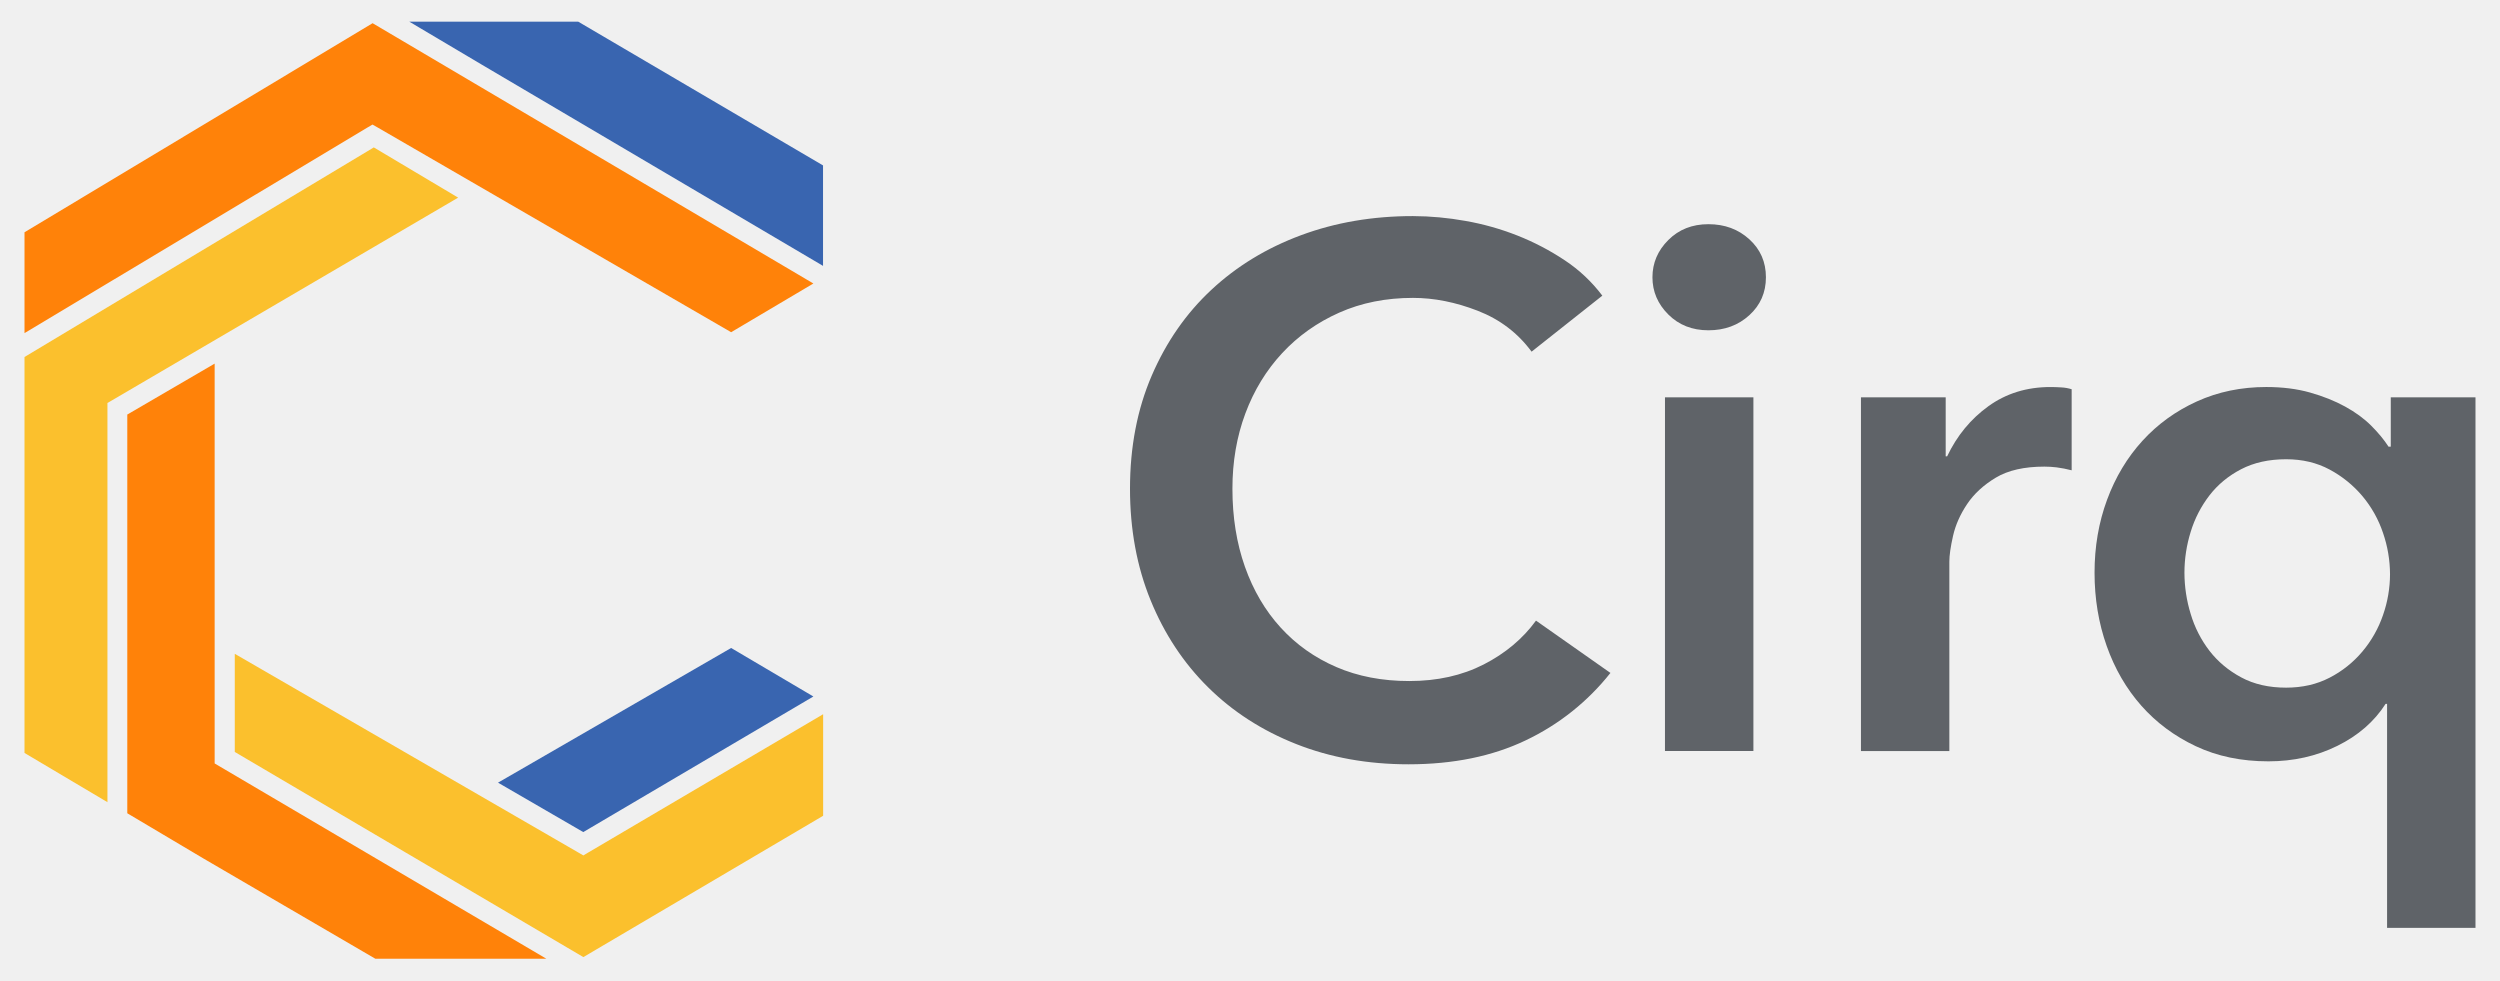
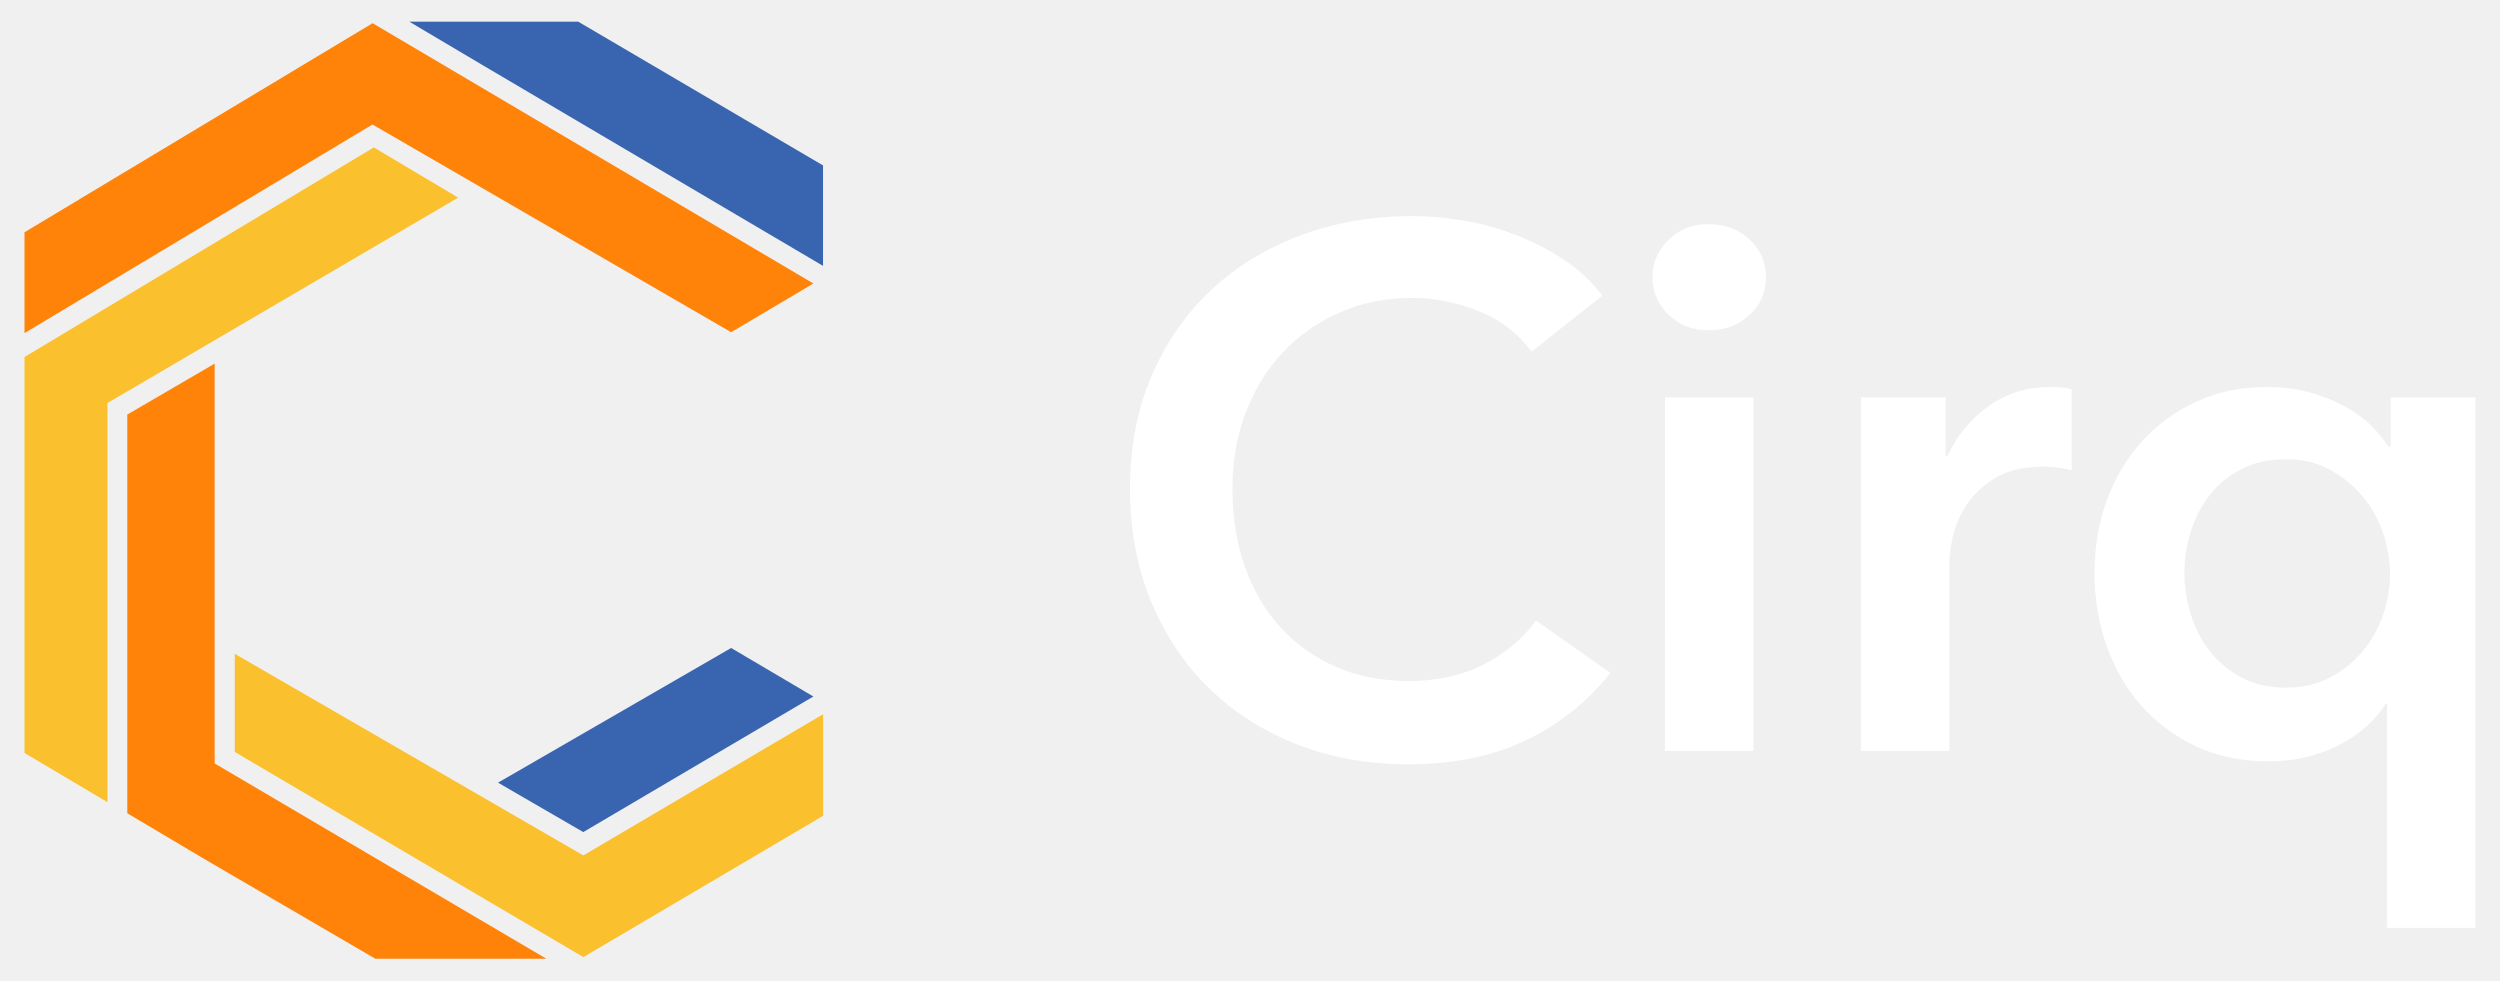
<svg xmlns="http://www.w3.org/2000/svg" id="Layer_1" data-name="Layer 1" viewBox="0 0 5100 2000">
  <defs>
    <style>
-       .cls-1 {fill: rgb(95, 99, 104);}
-       @media (prefers-color-scheme: dark) {
-         .cls-1 {fill: white; mix-blend-mode: difference; }
+       .letter { fill: white; }
+       @media (prefers-color-scheme: light) {
+         .letter { fill: #6a6a6a; }
      }
-       .cls-2 {fill:#fbc02d;}
-       .cls-3 {fill:#ff8209;}
-       .cls-4 {fill:#3965b0;}
+       .yellow { fill:#fbc02d; }
+       .orange { fill:#ff8209; }
+       .blue { fill:#3965b0; }
    </style>
  </defs>
-   <path class="cls-1" d="M3124.43,717.4Q3082.34,660.3,3014.7,634t-132.27-26.31q-82.69,0-150.32,30.06T2615.6,720.4q-48.84,52.64-75.15,123.27T2514.15,997q0,87.19,25.55,159.34t72.91,124q47.34,51.86,113.48,80.42t148.81,28.56q85.7,0,151.83-33.83t106.72-89.43l151.83,106.72a486.26,486.26,0,0,1-172.88,137.55q-102.22,48.83-239,48.85-124.77,0-229.23-41.34t-179.63-115.75q-75.18-74.38-117.24-177.36T2305.2,997q0-127.75,44.34-230.74T2471.3,591.13q77.4-72.14,182.64-111.24t228.49-39.07a617.56,617.56,0,0,1,106.72,9.77,544.23,544.23,0,0,1,106.72,30.06A518,518,0,0,1,3192.08,531a310.08,310.08,0,0,1,76.66,72.15Z" />
-   <path class="cls-1" d="M3371,565.58q0-43.58,32.33-75.92t81.92-32.31q49.61,0,83.43,30.82t33.81,77.41q0,46.6-33.81,77.41T3485.2,673.8q-49.6,0-81.92-32.31T3371,565.58Zm25.57,245h180.37v721.52H3396.52Z" />
-   <path class="cls-1" d="M3796.34,810.6H3969.2V930.86h3q30-63.15,84.18-102.22t126.26-39.09q10.52,0,22.55.76a84.25,84.25,0,0,1,21,3.75V959.41a254.85,254.85,0,0,0-30.81-6,215.27,215.27,0,0,0-24.81-1.51q-61.65,0-99.2,22.56t-58.62,54.11q-21.08,31.57-28.56,64.64t-7.52,52.6v386.32H3796.34Z" />
-   <path class="cls-1" d="M5050,1892.88H4869.63v-457h-3q-34.6,54.12-98.46,85.68t-140.55,31.57q-82.68,0-148.06-30.82t-111.24-82.68q-45.86-51.86-70.64-121.76t-24.81-149.55q0-79.66,25.56-148.82t72.15-120.25q46.58-51.1,111.24-80.42t141.29-29.32q49.6,0,89.44,11.28t71.4,28.56q31.57,17.29,53.36,39.08t35.33,42.84h4.51V810.6H5050Zm-593.75-724.52a288.41,288.41,0,0,0,12.77,84.18,230.79,230.79,0,0,0,38.34,75.15q25.55,33.07,64.63,54.12t91.7,21q49.59,0,88.68-20.3a217.25,217.25,0,0,0,66.9-53.36,232.73,232.73,0,0,0,42.09-74.41,254.06,254.06,0,0,0,14.28-83.42,260.87,260.87,0,0,0-14.28-84.17,231.46,231.46,0,0,0-42.09-75.16,228,228,0,0,0-66.9-54.12q-39.1-21-88.68-21-52.63,0-91.7,20.29t-64.63,53.36a232.48,232.48,0,0,0-38.34,74.41A281.12,281.12,0,0,0,4456.25,1168.36Z" />
-   <polygon class="cls-2" points="1679.2 1456.99 1679.2 1664.19 1190.07 1952.49 478.96 1534 478.96 1333.79 1179.8 1739.14 1190.07 1745.09 1200.34 1738.93 1679.2 1456.99" />
-   <polygon class="cls-3" points="1114.5 1955.78 765.62 1955.78 416.33 1752.08 259.66 1659.05 259.66 845.68 437.89 741.78 437.89 1557.41 447.95 1563.36 1114.5 1955.78" />
-   <polygon class="cls-4" points="1678.99 337.46 1678.99 542.39 982.88 131.91 835.03 44.23 1179.6 44.23 1678.99 337.46" />
-   <polygon class="cls-4" points="1659.28 1420.85 1189.87 1697.45 1015.94 1596.63 1491.52 1321.88 1659.28 1420.85" />
-   <polygon class="cls-2" points="934.62 403.17 229.47 816.12 219.2 822.07 219.2 1636.46 50 1536.05 50 728.23 762.54 300.7 934.62 403.17" />
-   <polygon class="cls-3" points="1659.28 578.33 1491.52 677.71 770.35 260.04 759.87 254.09 749.4 260.25 50 679.56 50 473.81 760.08 47.31 1659.28 578.33" />
+   <path class="letter" d="M3124.43,717.4Q3082.34,660.3,3014.7,634t-132.27-26.31q-82.69,0-150.32,30.06T2615.6,720.4q-48.84,52.64-75.15,123.27T2514.15,997q0,87.19,25.55,159.34t72.91,124q47.34,51.86,113.48,80.42t148.81,28.56q85.7,0,151.83-33.83t106.72-89.43l151.83,106.72a486.26,486.26,0,0,1-172.88,137.55q-102.22,48.83-239,48.85-124.77,0-229.23-41.34t-179.63-115.75q-75.18-74.38-117.24-177.36T2305.2,997q0-127.75,44.34-230.74T2471.3,591.13q77.4-72.14,182.64-111.24t228.49-39.07a617.56,617.56,0,0,1,106.72,9.77,544.23,544.23,0,0,1,106.72,30.06A518,518,0,0,1,3192.08,531a310.08,310.08,0,0,1,76.66,72.15Z" />
+   <path class="letter" d="M3371,565.58q0-43.58,32.33-75.92t81.92-32.31q49.61,0,83.43,30.82t33.81,77.41q0,46.6-33.81,77.41T3485.2,673.8q-49.6,0-81.92-32.31T3371,565.58Zm25.57,245h180.37v721.52H3396.52Z" />
+   <path class="letter" d="M3796.34,810.6H3969.2V930.86h3q30-63.15,84.18-102.22t126.26-39.09q10.52,0,22.55.76a84.25,84.25,0,0,1,21,3.75V959.41a254.85,254.85,0,0,0-30.81-6,215.27,215.27,0,0,0-24.81-1.51q-61.65,0-99.2,22.56t-58.62,54.11q-21.08,31.57-28.56,64.64t-7.52,52.6v386.32H3796.34Z" />
+   <path class="letter" d="M5050,1892.88H4869.63v-457h-3q-34.6,54.12-98.46,85.68t-140.55,31.57q-82.68,0-148.06-30.82t-111.24-82.68q-45.86-51.86-70.64-121.76t-24.81-149.55q0-79.66,25.56-148.82t72.15-120.25q46.58-51.1,111.24-80.42t141.29-29.32q49.6,0,89.44,11.28t71.4,28.56q31.57,17.29,53.36,39.08t35.33,42.84h4.51V810.6H5050Zm-593.75-724.52a288.41,288.41,0,0,0,12.77,84.18,230.79,230.79,0,0,0,38.34,75.15q25.55,33.07,64.63,54.12t91.7,21q49.59,0,88.68-20.3a217.25,217.25,0,0,0,66.9-53.36,232.73,232.73,0,0,0,42.09-74.41,254.06,254.06,0,0,0,14.28-83.42,260.87,260.87,0,0,0-14.28-84.17,231.46,231.46,0,0,0-42.09-75.16,228,228,0,0,0-66.9-54.12q-39.1-21-88.68-21-52.63,0-91.7,20.29t-64.63,53.36a232.48,232.48,0,0,0-38.34,74.41A281.12,281.12,0,0,0,4456.25,1168.36Z" />
+   <polygon class="yellow" points="1679.2 1456.99 1679.2 1664.19 1190.07 1952.49 478.96 1534 478.96 1333.79 1179.8 1739.14 1190.07 1745.09 1200.34 1738.93 1679.2 1456.99" />
+   <polygon class="orange" points="1114.5 1955.78 765.62 1955.78 416.33 1752.08 259.66 1659.05 259.66 845.68 437.89 741.78 437.89 1557.41 447.95 1563.36 1114.5 1955.78" />
+   <polygon class="blue" points="1678.99 337.46 1678.99 542.39 982.88 131.91 835.03 44.23 1179.6 44.23 1678.99 337.46" />
+   <polygon class="blue" points="1659.28 1420.85 1189.87 1697.45 1015.94 1596.63 1491.52 1321.88 1659.28 1420.85" />
+   <polygon class="yellow" points="934.62 403.17 229.47 816.12 219.2 822.07 219.2 1636.46 50 1536.05 50 728.23 762.54 300.7 934.62 403.17" />
+   <polygon class="orange" points="1659.28 578.33 1491.52 677.71 770.35 260.04 759.87 254.09 749.4 260.25 50 679.56 50 473.81 760.08 47.31 1659.28 578.33" />
</svg>
